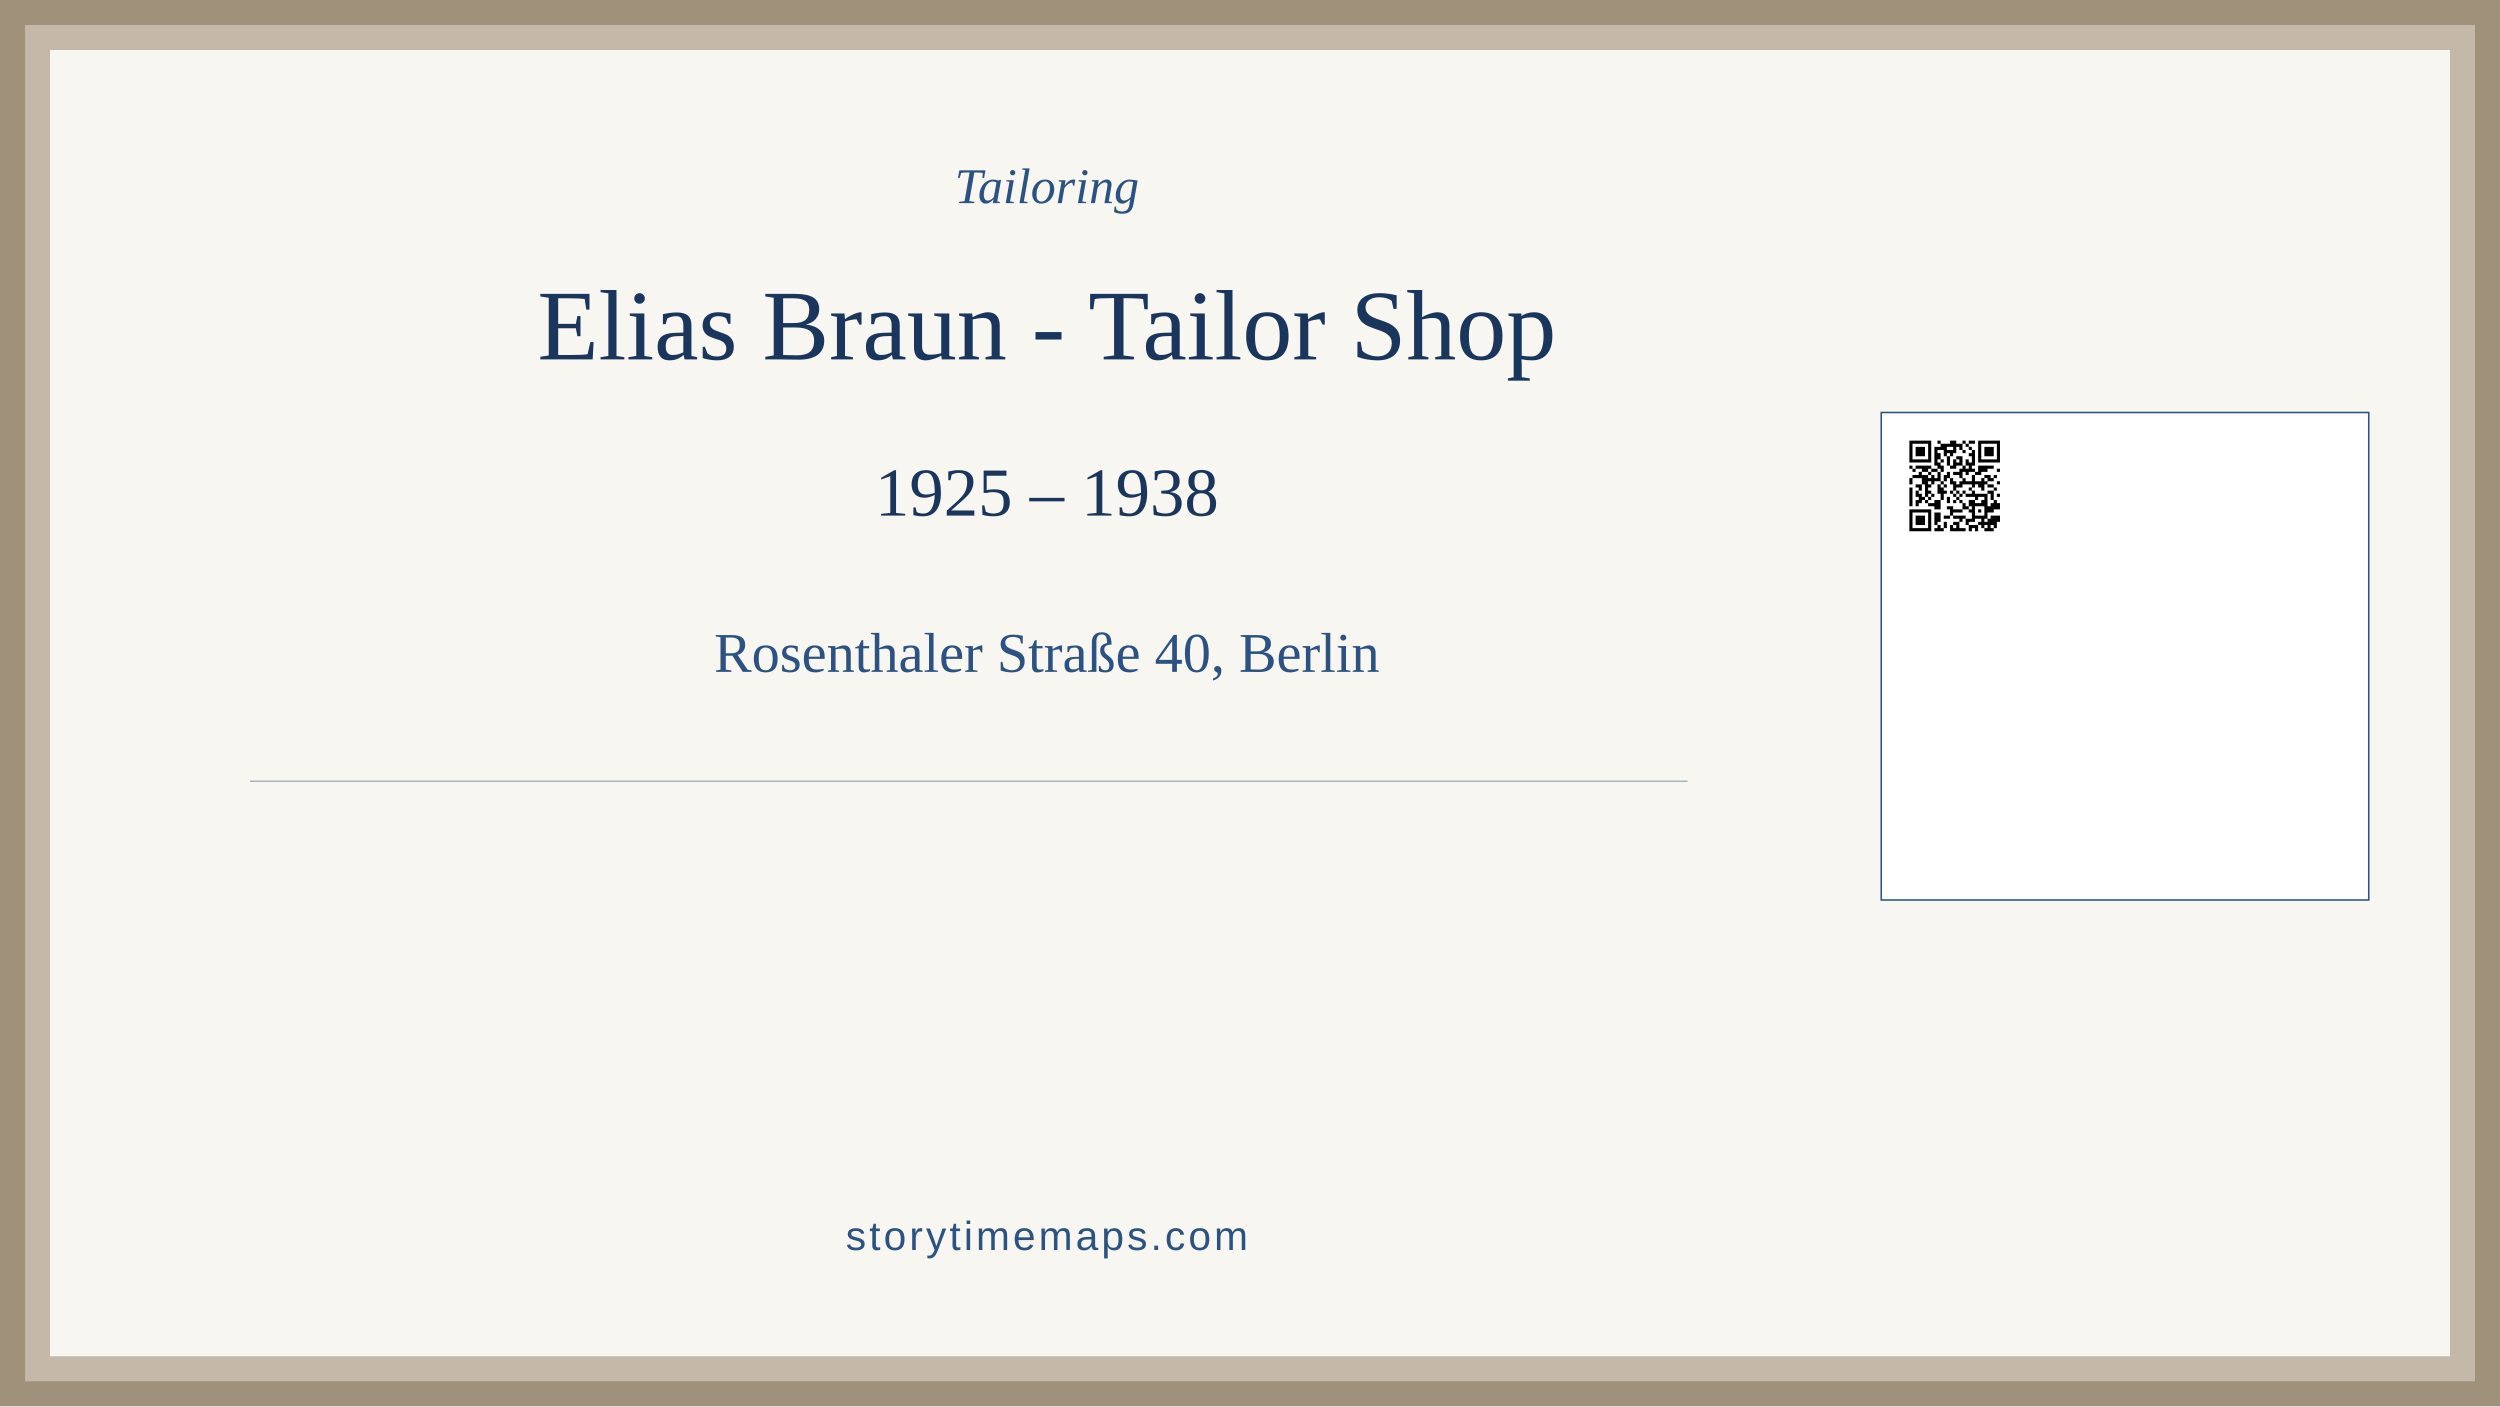
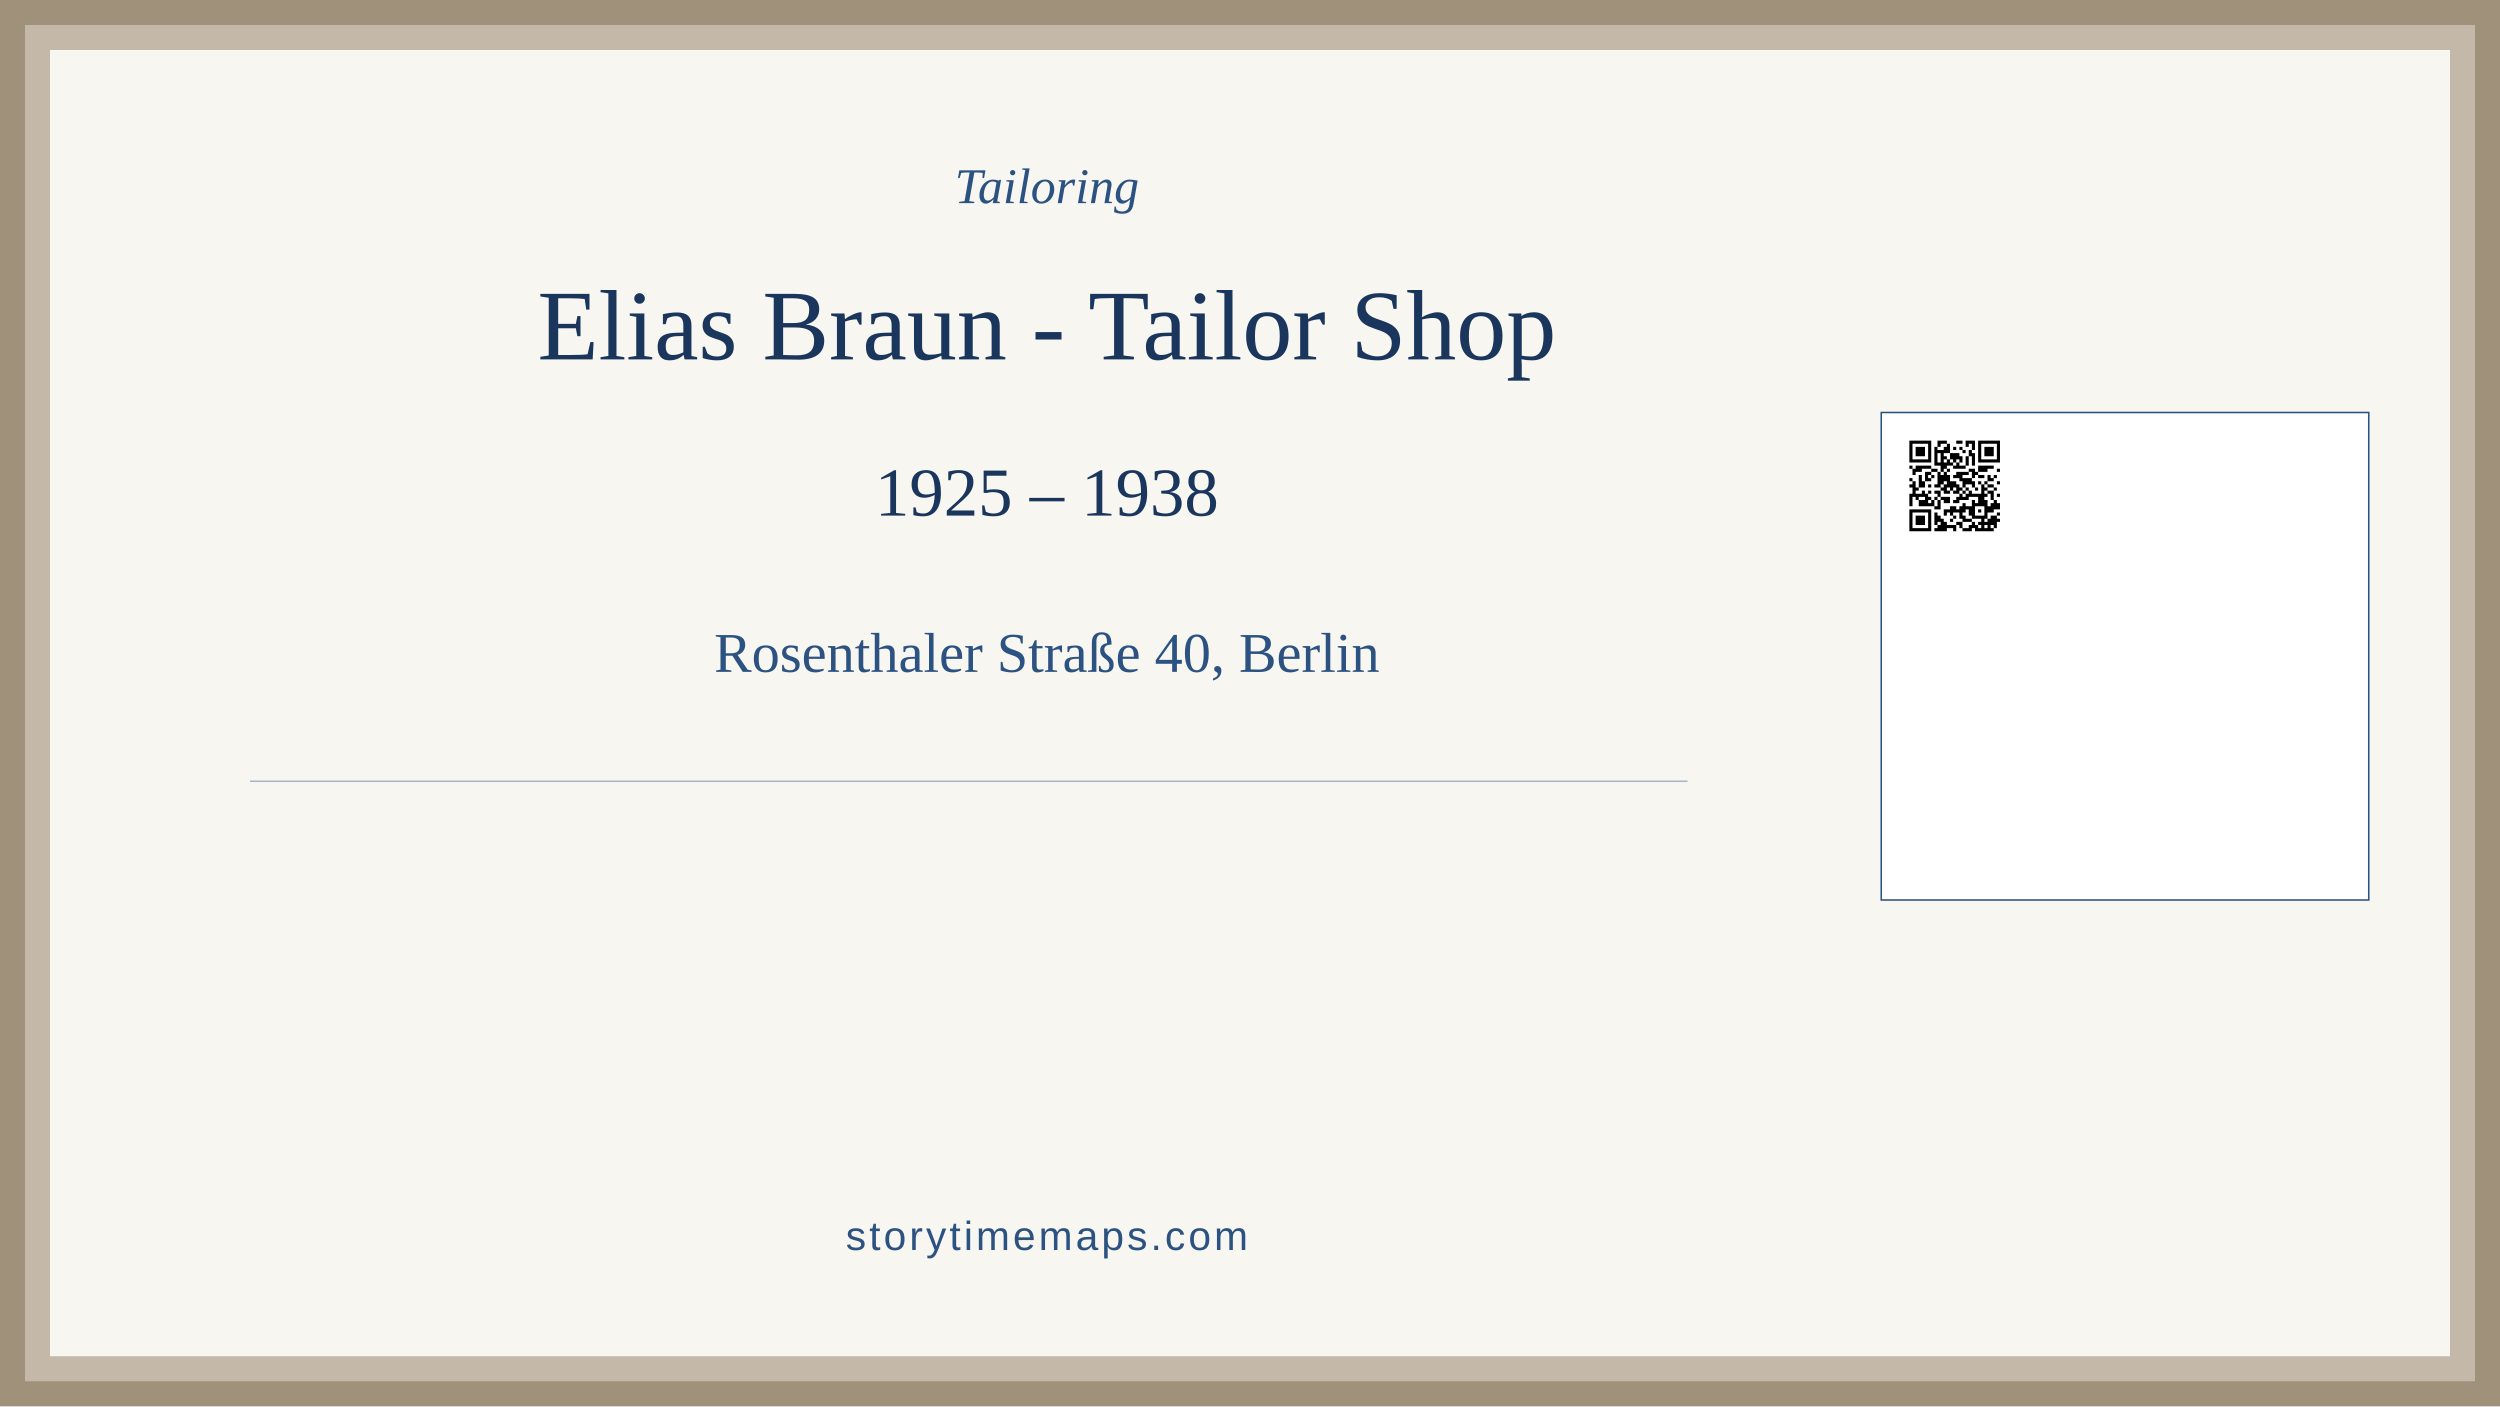
<svg xmlns="http://www.w3.org/2000/svg" viewBox="0 0 800 450" width="800" height="450">
  <defs>
    <style>
      .title { font-family: Georgia, 'Times New Roman', serif; font-weight: normal; }
      .text { font-family: Georgia, 'Times New Roman', serif; }
      .url { font-family: 'Helvetica Neue', Arial, sans-serif; }
    </style>
  </defs>
  <rect width="800" height="450" fill="#a0917a" />
  <rect x="8" y="8" width="784" height="434" fill="#c4b8a8" />
  <rect x="16" y="16" width="768" height="418" fill="#f8f6f0" />
  <text x="335" y="65" text-anchor="middle" class="text" font-size="16" fill="#2c5282" font-style="italic">
    Tailoring
  </text>
  <text x="335" y="115" text-anchor="middle" class="title" font-size="32" fill="#1a365d" font-weight="600">
    Elias Braun - Tailor Shop
  </text>
  <text x="335" y="165" text-anchor="middle" class="text" font-size="22" fill="#1a365d">
    1925 – 1938
  </text>
  <text x="335" y="215" text-anchor="middle" class="text" font-size="18" fill="#2c5282">
    Rosenthaler Straße 40, Berlin
  </text>
  <line x1="80" y1="250" x2="540" y2="250" stroke="#2c5282" stroke-width="0.5" opacity="0.4" />
  <text x="335" y="400" text-anchor="middle" class="url" font-size="13" fill="#2c5282" letter-spacing="1">
    storytimemaps.com
  </text>
  <g transform="translate(610, 140)">
    <rect x="-8" y="-8" width="156" height="156" fill="#ffffff" stroke="#2c5282" stroke-width="0.5" />
    <g transform="translate(0, 0)">
      <path fill="#ffffff" d="M0 0h31v31H0z" />
-       <path stroke="#000000" d="M1 1.5h7m2 0h1m3 0h2m2 0h1m1 0h2m1 0h7M1 2.5h1m5 0h1m3 0h7m1 0h1m3 0h1m5 0h1M1 3.5h1m1 0h3m1 0h1m1 0h4m2 0h1m1 0h1m2 0h1m2 0h1m1 0h3m1 0h1M1 4.5h1m1 0h3m1 0h1m1 0h1m2 0h4m2 0h1m2 0h1m1 0h1m1 0h3m1 0h1M1 5.5h1m1 0h3m1 0h1m1 0h2m1 0h1m1 0h1m5 0h2m1 0h1m1 0h3m1 0h1M1 6.5h1m5 0h1m1 0h2m2 0h1m2 0h2m3 0h1m1 0h1m5 0h1M1 7.5h7m1 0h1m1 0h1m1 0h1m1 0h1m1 0h1m1 0h1m1 0h1m1 0h7M9 8.5h2m2 0h1m1 0h3m1 0h3M1 9.5h1m1 0h5m2 0h2m2 0h2m2 0h1m1 0h1m2 0h5M2 10.5h1m2 0h2m1 0h2m1 0h1m5 0h5m1 0h3m3 0h1M4 11.5h1m2 0h1m2 0h1m2 0h1m1 0h3m1 0h1m2 0h2M2 12.5h5m1 0h1m1 0h1m1 0h2m3 0h1m3 0h1m3 0h2m1 0h1M1 13.5h1m3 0h6m1 0h1m1 0h1m3 0h1m2 0h1m2 0h1m1 0h2M1 14.5h1m3 0h2m1 0h1m2 0h1m2 0h2m1 0h9m3 0h1M3 15.5h2m1 0h2m2 0h1m1 0h1m2 0h3m3 0h1m1 0h2m1 0h2M1 16.5h1m2 0h1m1 0h1m3 0h2m3 0h1m4 0h1m3 0h1m3 0h1M1 17.5h1m1 0h1m2 0h2m2 0h3m1 0h1m1 0h1m1 0h1m2 0h1m4 0h2M1 18.5h1m1 0h2m1 0h1m1 0h1m2 0h1m3 0h1m1 0h1m1 0h7m1 0h1m1 0h1M1 19.5h1m2 0h2m1 0h1m3 0h1m1 0h1m2 0h1m5 0h1m2 0h1m1 0h1M1 20.5h1m1 0h2m1 0h1m2 0h2m2 0h1m1 0h1m1 0h1m2 0h2m2 0h2m2 0h1M1 21.5h1m1 0h1m3 0h4m7 0h1m1 0h6m1 0h3M9 22.5h2m2 0h2m3 0h2m1 0h1m3 0h5M1 23.5h7m6 0h4m2 0h2m1 0h1m1 0h3M1 24.5h1m5 0h1m1 0h2m3 0h1m6 0h1m3 0h1M1 25.5h1m1 0h3m1 0h1m1 0h2m1 0h2m1 0h4m2 0h5m1 0h3M1 26.5h1m1 0h3m1 0h1m1 0h2m6 0h1m1 0h3m2 0h1m1 0h4M1 27.5h1m1 0h3m1 0h1m1 0h1m2 0h1m2 0h2m2 0h1m3 0h6M1 28.5h1m5 0h1m2 0h1m1 0h1m1 0h1m1 0h1m3 0h3m1 0h1m1 0h1m1 0h1M1 29.5h7m1 0h3m2 0h5m1 0h1m1 0h1m2 0h3" />
+       <path stroke="#000000" d="M1 1.5h7m2 0h3m3 0h2m1 0h3m1 0h7M1 2.5h1m5 0h1m2 0h1m2 0h1m5 0h1m1 0h1m1 0h1m5 0h1M1 3.5h1m1 0h3m1 0h1m1 0h1m2 0h2m1 0h1m1 0h1m3 0h1m1 0h1m1 0h3m1 0h1M1 4.5h1m1 0h3m1 0h1m1 0h5m4 0h1m1 0h1m2 0h1m1 0h3m1 0h1M1 5.5h1m1 0h3m1 0h1m1 0h1m1 0h1m2 0h3m3 0h2m1 0h1m1 0h3m1 0h1M1 6.5h1m5 0h1m1 0h1m1 0h2m1 0h4m1 0h1m1 0h1m1 0h1m5 0h1M1 7.5h7m1 0h1m1 0h1m1 0h1m1 0h1m1 0h1m1 0h1m1 0h1m1 0h7M9 8.5h6m1 0h1m2 0h1m1 0h1M1 9.5h1m1 0h5m3 0h2m2 0h4m4 0h5M2 10.5h3m3 0h2m1 0h1m1 0h1m6 0h2m1 0h3m3 0h1M2 11.5h1m3 0h2m2 0h1m1 0h1m3 0h4m1 0h2M4 12.5h1m1 0h1m1 0h1m1 0h4m1 0h3m3 0h1m1 0h2m1 0h1m1 0h1M1 13.5h1m2 0h1m1 0h2m2 0h4m3 0h4m5 0h2M2 14.5h1m1 0h2m4 0h2m1 0h3m2 0h4m1 0h1m1 0h1m3 0h1M1 15.5h2m1 0h2m1 0h1m1 0h2m1 0h5m1 0h1m2 0h1m2 0h1m1 0h2M2 16.5h2m7 0h2m1 0h1m1 0h2m1 0h1m2 0h1m1 0h2m2 0h1M2 17.5h1m2 0h1m1 0h1m1 0h2m1 0h2m1 0h2m1 0h1m1 0h1m3 0h1m1 0h2M1 18.5h6m3 0h1m6 0h1m1 0h7m1 0h1m1 0h1M1 19.5h1m1 0h1m2 0h2m1 0h1m1 0h3m2 0h4m3 0h2m2 0h1M1 20.5h1m2 0h3m1 0h1m1 0h1m1 0h2m1 0h2m4 0h1m1 0h3m2 0h1M1 21.5h1m2 0h5m1 0h1m7 0h1m2 0h5m1 0h3M9 22.5h2m3 0h2m1 0h5m3 0h5M1 23.5h7m4 0h7m1 0h2m1 0h1m1 0h3M1 24.5h1m5 0h1m1 0h1m2 0h1m1 0h1m2 0h1m2 0h2m3 0h1m3 0h1M1 25.5h1m1 0h3m1 0h1m1 0h2m4 0h1m1 0h2m2 0h5m1 0h2M1 26.5h1m1 0h3m1 0h1m1 0h3m2 0h1m3 0h3m3 0h1m1 0h4M1 27.5h1m1 0h3m1 0h1m1 0h1m1 0h2m3 0h2m3 0h1m1 0h6M1 28.5h1m5 0h1m2 0h6m1 0h1m2 0h3m1 0h1m1 0h1m1 0h1M1 29.5h7m1 0h4m2 0h1m2 0h3m1 0h6" />
    </g>
  </g>
</svg>
